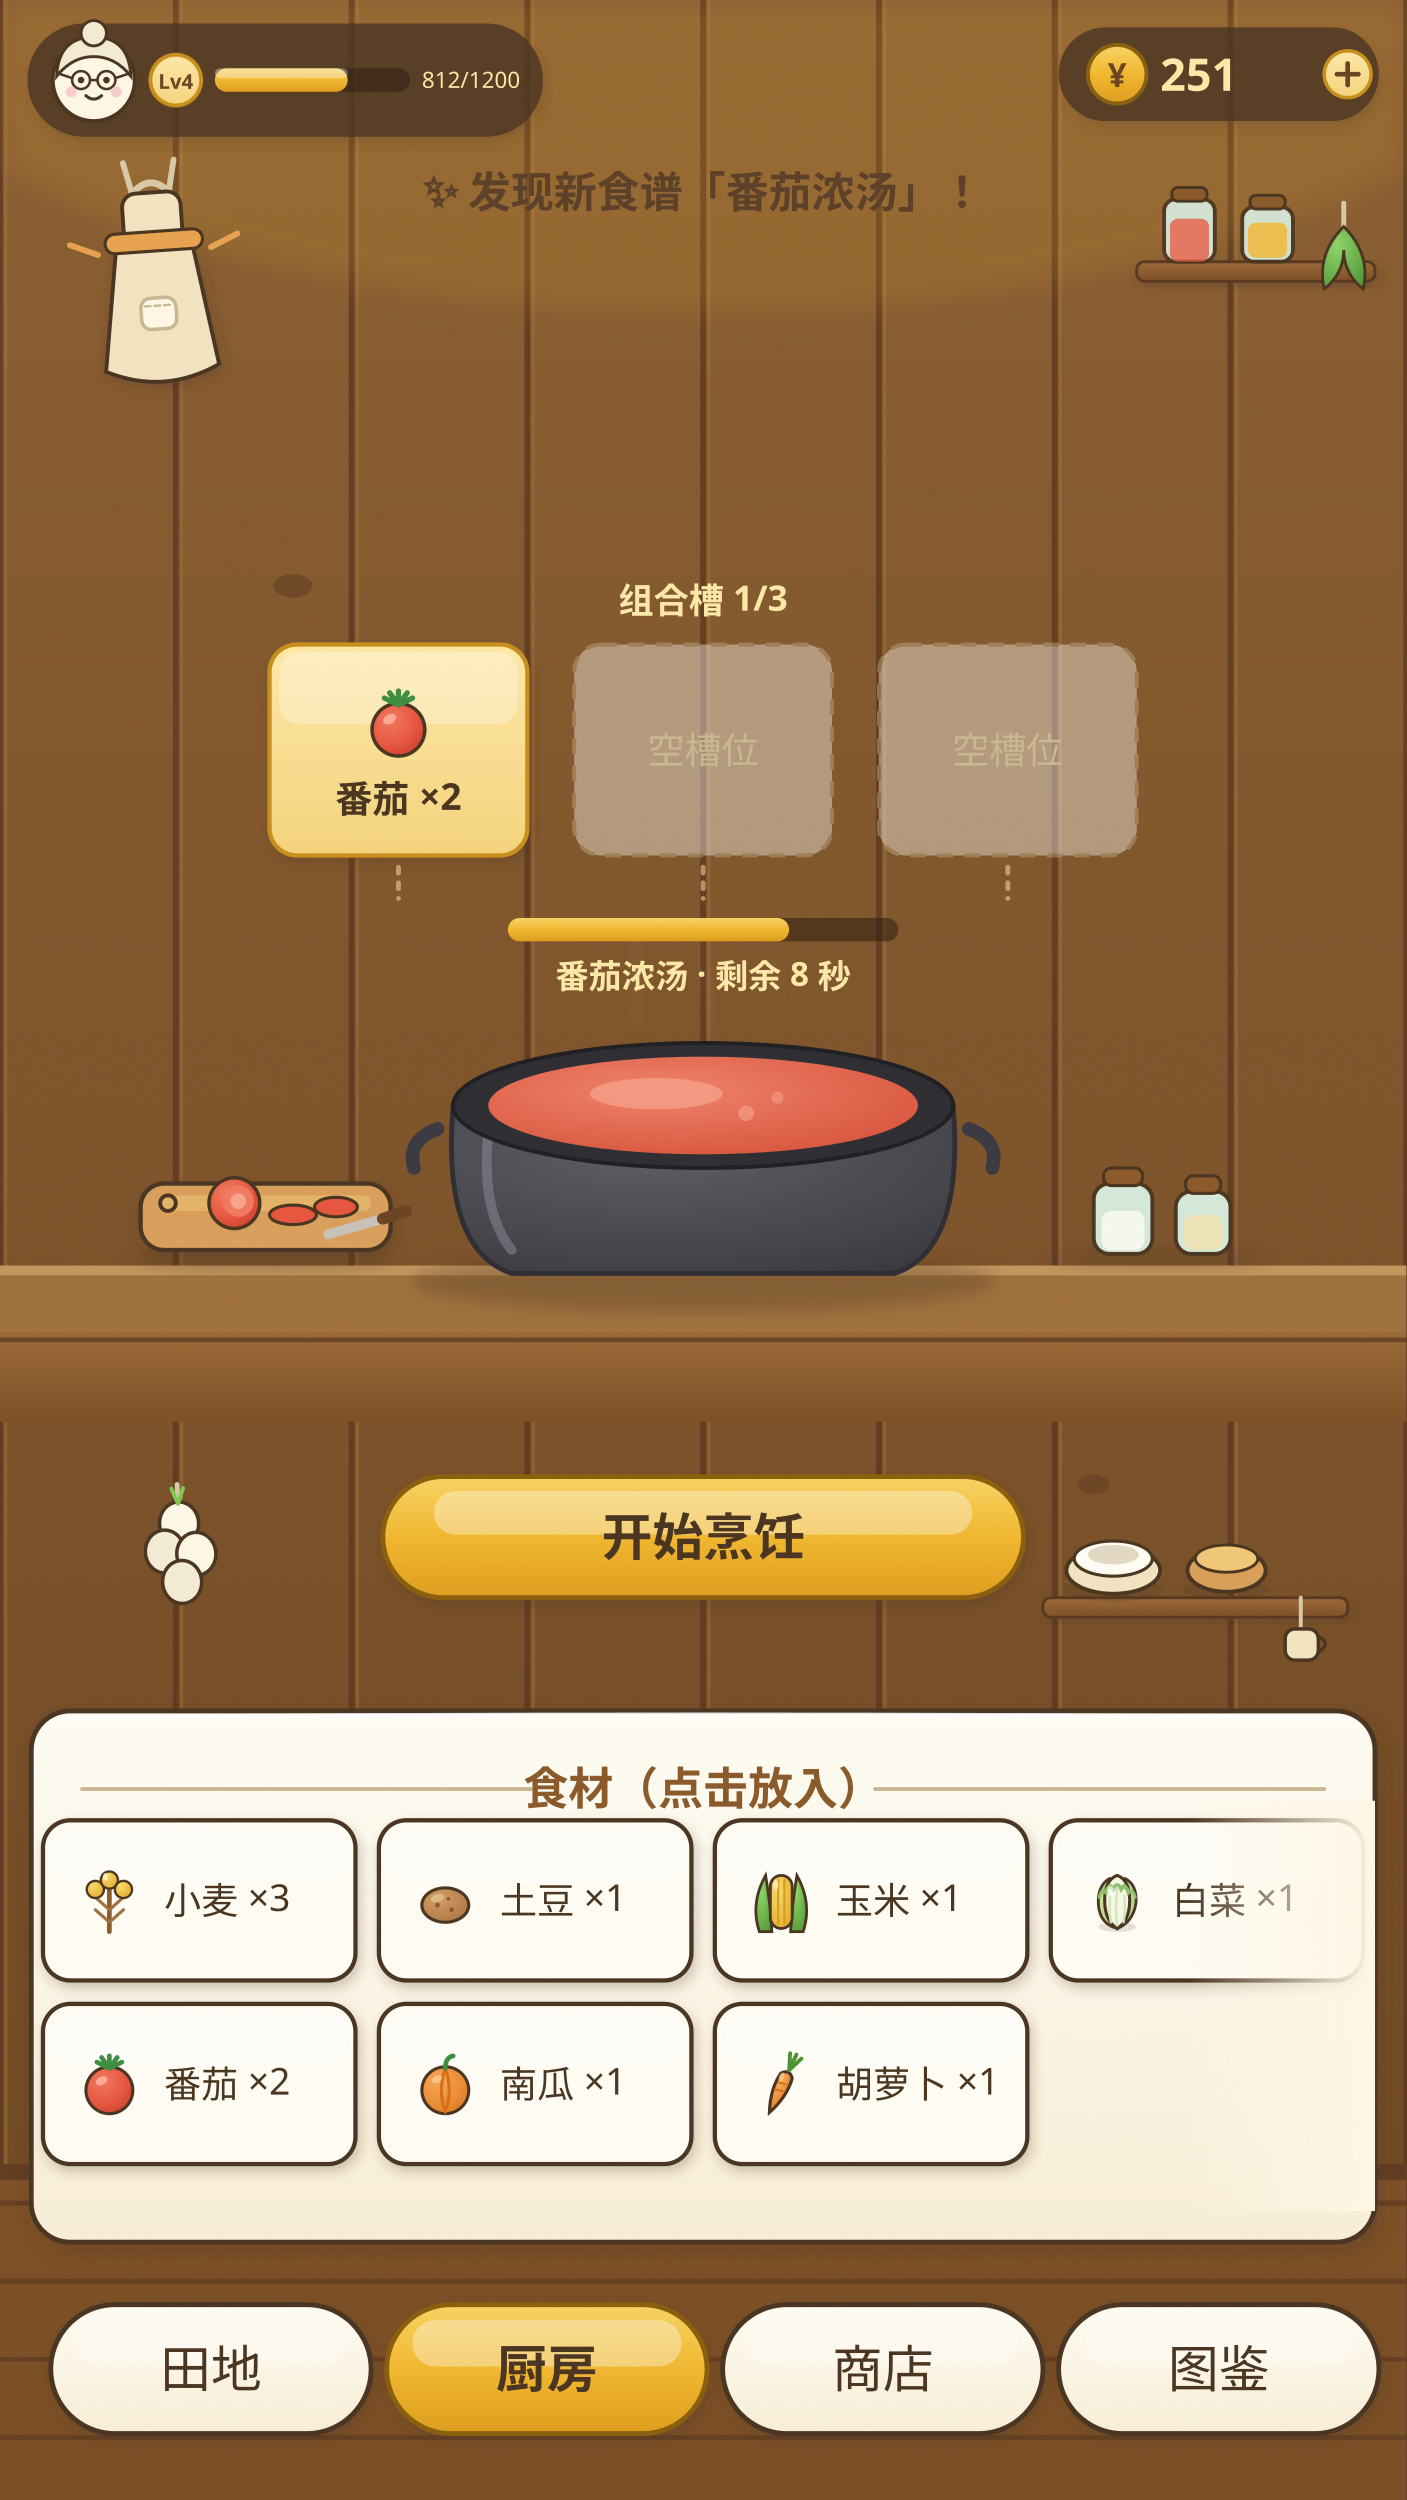
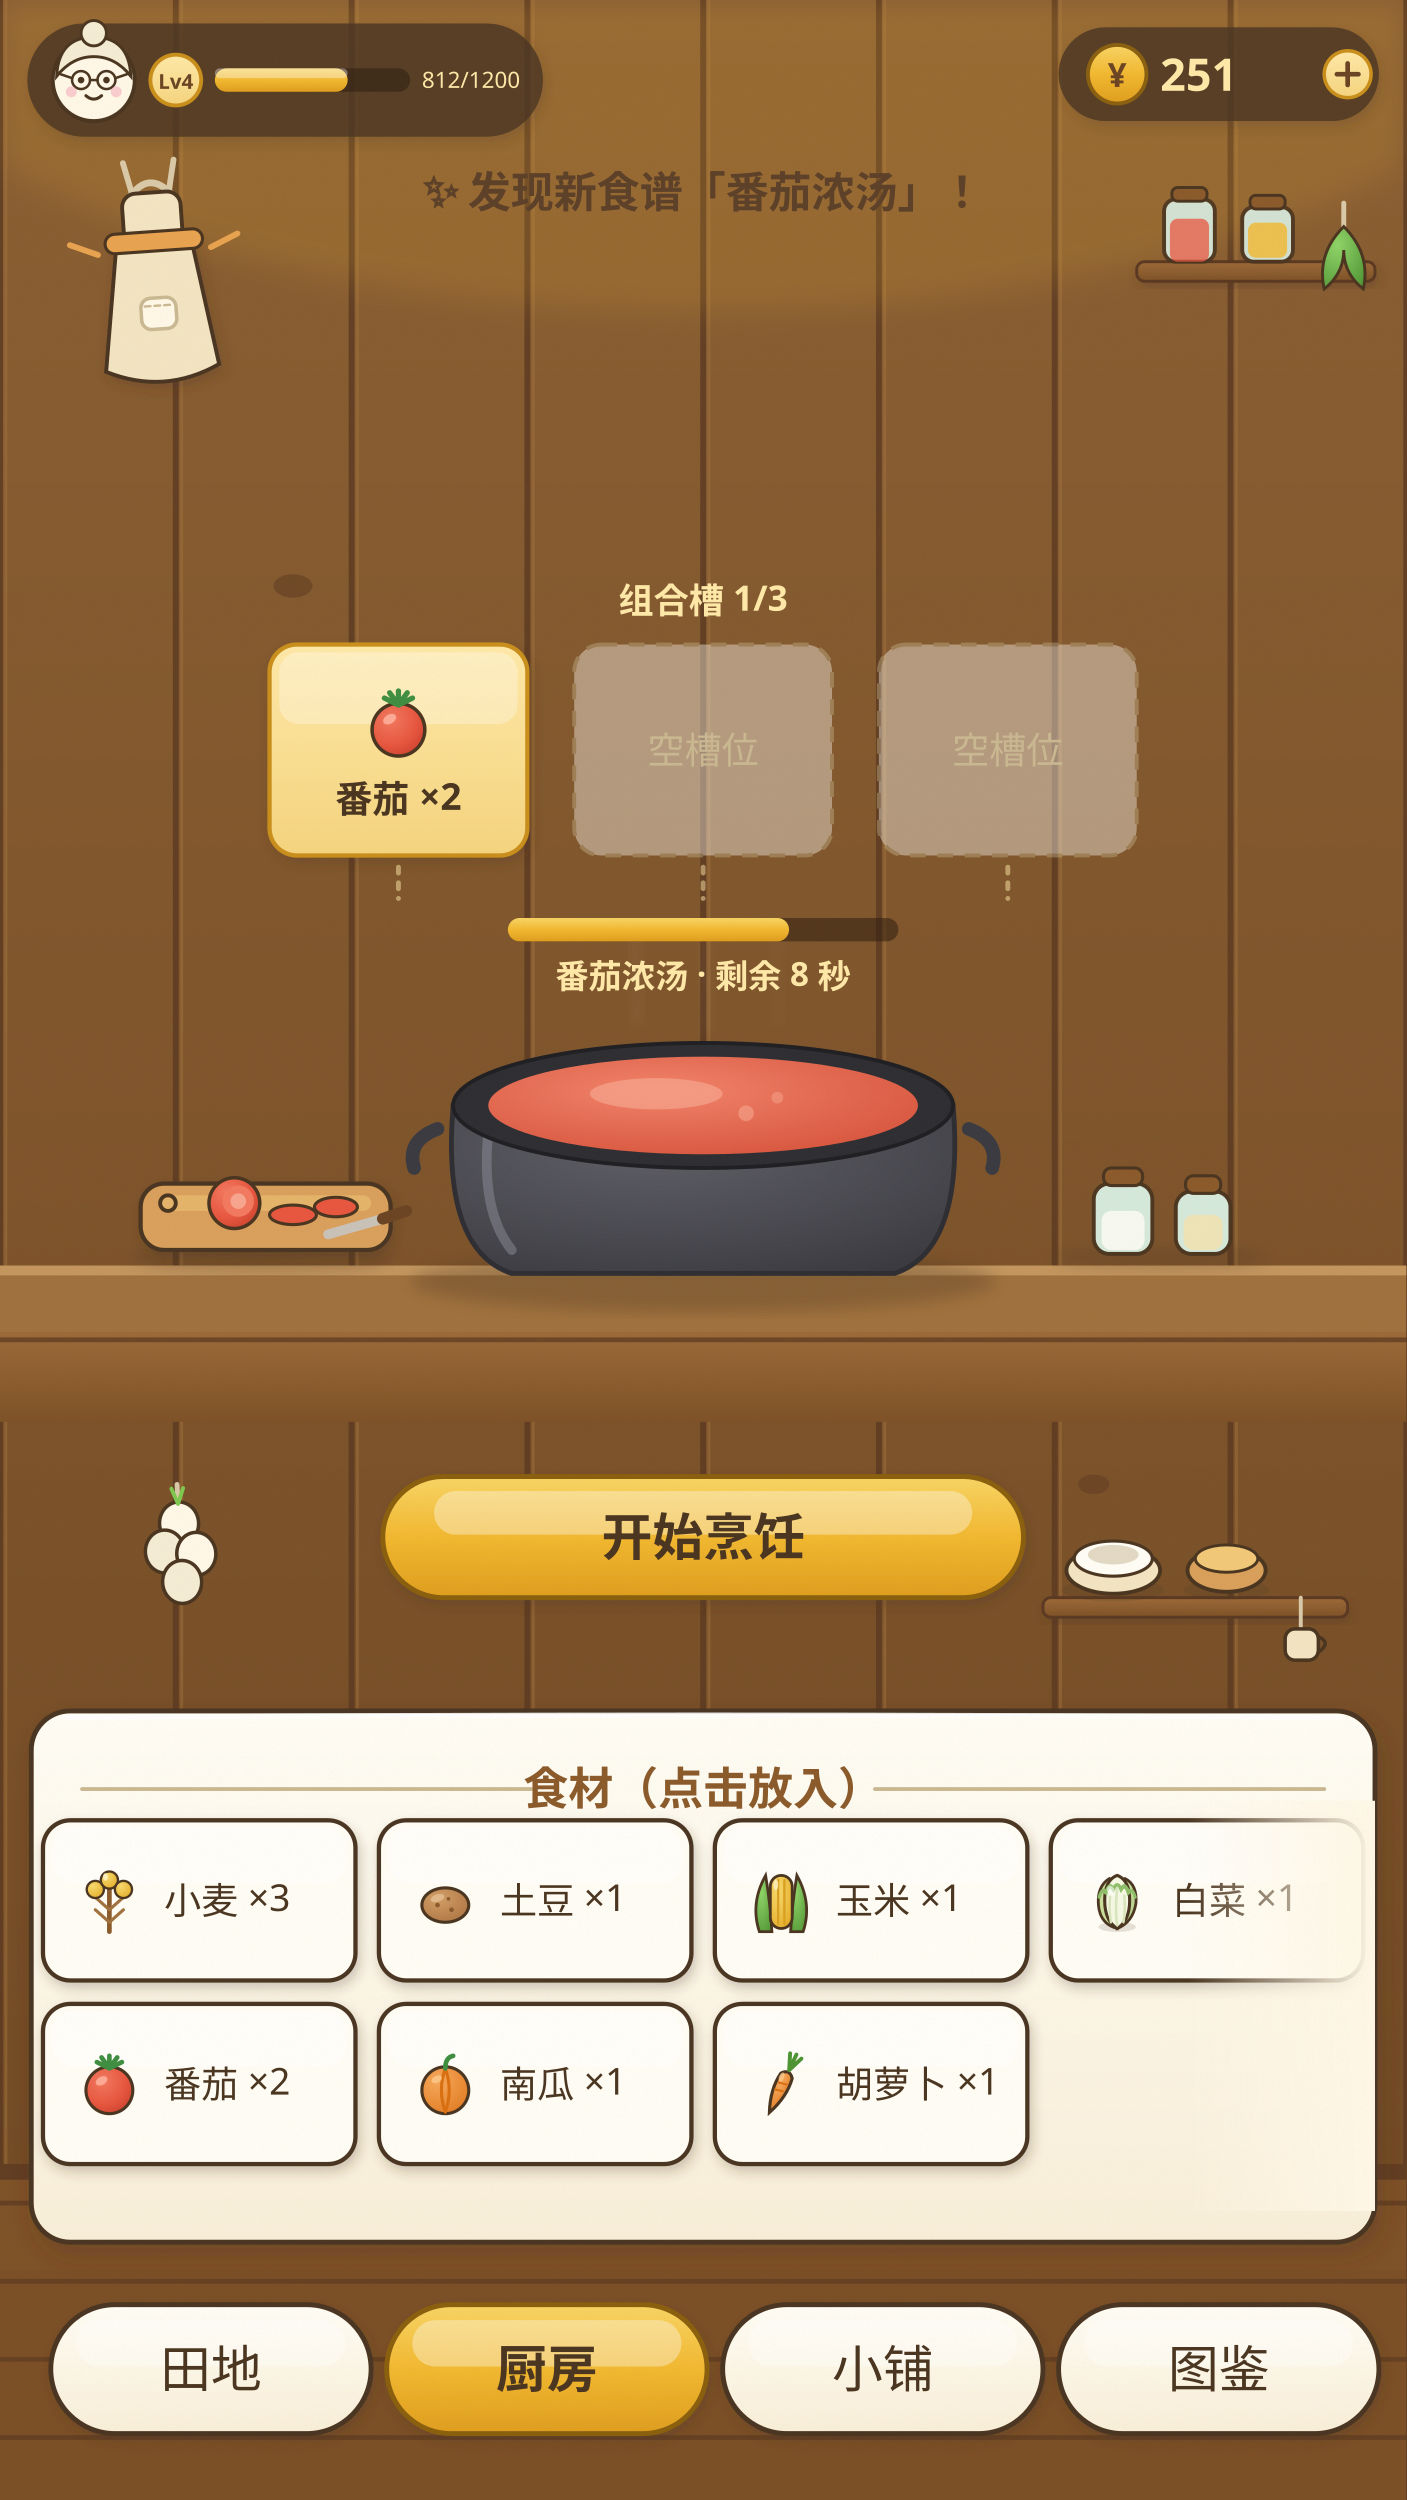
<svg xmlns="http://www.w3.org/2000/svg" width="720" height="1280" viewBox="0 0 720 1280">
  <defs>
    <linearGradient id="sky" x1="0" y1="0" x2="0" y2="1">
      <stop offset="0" stop-color="#9FD3E8" />
      <stop offset="0.55" stop-color="#BEE3D8" />
      <stop offset="1" stop-color="#D9F0E3" />
    </linearGradient>
    <radialGradient id="sun" cx="0.5" cy="0.5" r="0.5">
      <stop offset="0" stop-color="#FFE98A" />
      <stop offset="0.7" stop-color="#FFDF5C" />
      <stop offset="1" stop-color="#FFDF5C" stop-opacity="0" />
    </radialGradient>
    <linearGradient id="hillFar" x1="0" y1="0" x2="0" y2="1">
      <stop offset="0" stop-color="#B5DCA0" />
      <stop offset="1" stop-color="#A3D18B" />
    </linearGradient>
    <linearGradient id="hillNear" x1="0" y1="0" x2="0" y2="1">
      <stop offset="0" stop-color="#8FC96E" />
      <stop offset="1" stop-color="#7CB95A" />
    </linearGradient>
    <linearGradient id="grass" x1="0" y1="0" x2="0" y2="1">
      <stop offset="0" stop-color="#8AD35C" />
      <stop offset="0.4" stop-color="#7EC850" />
      <stop offset="1" stop-color="#6DB544" />
    </linearGradient>
    <linearGradient id="paper" x1="0" y1="0" x2="0" y2="1">
      <stop offset="0" stop-color="#FFFDF5" />
      <stop offset="1" stop-color="#F9EFD8" />
    </linearGradient>
    <linearGradient id="paperDeep" x1="0" y1="0" x2="0" y2="1">
      <stop offset="0" stop-color="#FFF8E7" />
      <stop offset="1" stop-color="#F3E4C2" />
    </linearGradient>
    <linearGradient id="gold" x1="0" y1="0" x2="0" y2="1">
      <stop offset="0" stop-color="#F8D464" />
      <stop offset="0.5" stop-color="#F2B830" />
      <stop offset="1" stop-color="#DF9E1E" />
    </linearGradient>
    <linearGradient id="goldSoft" x1="0" y1="0" x2="0" y2="1">
      <stop offset="0" stop-color="#FFE9A8" />
      <stop offset="1" stop-color="#F5D47E" />
    </linearGradient>
    <linearGradient id="woodV" x1="0" y1="0" x2="0" y2="1">
      <stop offset="0" stop-color="#9C6A38" />
      <stop offset="1" stop-color="#7E5127" />
    </linearGradient>
    <linearGradient id="woodWall" x1="0" y1="0" x2="0" y2="1">
      <stop offset="0" stop-color="#8B5F33" />
      <stop offset="1" stop-color="#6F4822" />
    </linearGradient>
    <linearGradient id="woodSign" x1="0" y1="0" x2="0" y2="1">
      <stop offset="0" stop-color="#A0713D" />
      <stop offset="1" stop-color="#8B5A2B" />
    </linearGradient>
    <linearGradient id="soilBed" x1="0" y1="0" x2="0" y2="1">
      <stop offset="0" stop-color="#A5764E" />
      <stop offset="0.5" stop-color="#96683F" />
      <stop offset="1" stop-color="#7E5636" />
    </linearGradient>
    <radialGradient id="tomatoG" cx="0.35" cy="0.3" r="0.9">
      <stop offset="0" stop-color="#F2795F" />
      <stop offset="0.55" stop-color="#E8563F" />
      <stop offset="1" stop-color="#C23A28" />
    </radialGradient>
    <radialGradient id="goldFruit" cx="0.35" cy="0.3" r="0.9">
      <stop offset="0" stop-color="#F8DA6E" />
      <stop offset="1" stop-color="#E3A81F" />
    </radialGradient>
    <radialGradient id="orangeG" cx="0.35" cy="0.3" r="0.9">
      <stop offset="0" stop-color="#F7A95C" />
      <stop offset="1" stop-color="#E0761A" />
    </radialGradient>
    <radialGradient id="greenG" cx="0.35" cy="0.3" r="0.9">
      <stop offset="0" stop-color="#8FD468" />
      <stop offset="1" stop-color="#4E9433" />
    </radialGradient>
    <radialGradient id="potatoG" cx="0.35" cy="0.3" r="0.9">
      <stop offset="0" stop-color="#D39E66" />
      <stop offset="1" stop-color="#A9713F" />
    </radialGradient>
    <radialGradient id="pinkG" cx="0.35" cy="0.3" r="0.9">
      <stop offset="0" stop-color="#F6BFCB" />
      <stop offset="1" stop-color="#E8557A" />
    </radialGradient>
    <radialGradient id="melonG" cx="0.35" cy="0.3" r="0.9">
      <stop offset="0" stop-color="#57A85C" />
      <stop offset="1" stop-color="#2E7D32" />
    </radialGradient>
    <radialGradient id="cabbageG" cx="0.35" cy="0.3" r="0.9">
      <stop offset="0" stop-color="#E9F2C8" />
      <stop offset="1" stop-color="#9CBF6A" />
    </radialGradient>
    <radialGradient id="mushroomCapG" cx="0.35" cy="0.3" r="0.9">
      <stop offset="0" stop-color="#C8A87E" />
      <stop offset="1" stop-color="#8A6844" />
    </radialGradient>
    <radialGradient id="chiliG" cx="0.35" cy="0.3" r="0.9">
      <stop offset="0" stop-color="#E8604C" />
      <stop offset="1" stop-color="#A03020" />
    </radialGradient>
    <radialGradient id="eggplantG" cx="0.35" cy="0.3" r="0.9">
      <stop offset="0" stop-color="#B98FD6" />
      <stop offset="1" stop-color="#5E3A8E" />
    </radialGradient>
    <radialGradient id="peanutG" cx="0.35" cy="0.3" r="0.9">
      <stop offset="0" stop-color="#F2DBB0" />
      <stop offset="1" stop-color="#B08A4E" />
    </radialGradient>
    <radialGradient id="grapeG" cx="0.35" cy="0.3" r="0.9">
      <stop offset="0" stop-color="#B39CE0" />
      <stop offset="1" stop-color="#5E35B1" />
    </radialGradient>
    <radialGradient id="peachG" cx="0.35" cy="0.3" r="0.9">
      <stop offset="0" stop-color="#FAD9C4" />
      <stop offset="1" stop-color="#F08A6B" />
    </radialGradient>
    <radialGradient id="plateG" cx="0.4" cy="0.3" r="1">
      <stop offset="0" stop-color="#FFFDF8" />
      <stop offset="1" stop-color="#E9DFC9" />
    </radialGradient>
    <radialGradient id="bunG" cx="0.4" cy="0.3" r="1">
      <stop offset="0" stop-color="#FFFDF5" />
      <stop offset="1" stop-color="#EFE0C2" />
    </radialGradient>
    <radialGradient id="breadG" cx="0.35" cy="0.3" r="1">
      <stop offset="0" stop-color="#F0CE8E" />
      <stop offset="1" stop-color="#C98F4E" />
    </radialGradient>
    <radialGradient id="jamG" cx="0.35" cy="0.3" r="1">
      <stop offset="0" stop-color="#F2637F" />
      <stop offset="1" stop-color="#C21847" />
    </radialGradient>
    <radialGradient id="potG" cx="0.4" cy="0.25" r="1.1">
      <stop offset="0" stop-color="#5E5E66" />
      <stop offset="0.6" stop-color="#43434A" />
      <stop offset="1" stop-color="#2E2E33" />
    </radialGradient>
    <radialGradient id="soupG" cx="0.4" cy="0.35" r="0.9">
      <stop offset="0" stop-color="#F2836A" />
      <stop offset="1" stop-color="#D24A33" />
    </radialGradient>
    <linearGradient id="awnRed" x1="0" y1="0" x2="0" y2="1">
      <stop offset="0" stop-color="#EE6B50" />
      <stop offset="1" stop-color="#D24A33" />
    </linearGradient>
    <linearGradient id="awnCream" x1="0" y1="0" x2="0" y2="1">
      <stop offset="0" stop-color="#FFFDF5" />
      <stop offset="1" stop-color="#F3E4C2" />
    </linearGradient>
    <filter id="soft" x="-40%" y="-40%" width="180%" height="180%">
      <feDropShadow dx="3" dy="6" stdDeviation="6" flood-color="#4A3520" flood-opacity="0.28" />
    </filter>
    <filter id="softSm" x="-40%" y="-40%" width="180%" height="180%">
      <feDropShadow dx="1.5" dy="3" stdDeviation="3" flood-color="#4A3520" flood-opacity="0.25" />
    </filter>
    <filter id="blur4">
      <feGaussianBlur stdDeviation="4" />
    </filter>
    <filter id="blur8">
      <feGaussianBlur stdDeviation="8" />
    </filter>
    <filter id="grain">
      <feTurbulence type="fractalNoise" baseFrequency="0.8" numOctaves="2" stitchTiles="stitch" />
      <feColorMatrix type="matrix" values="0 0 0 0 0.29  0 0 0 0 0.21  0 0 0 0 0.13  0 0 0 0.5 0" />
    </filter>
    <filter id="bleed" x="-15%" y="-15%" width="130%" height="130%">
      <feGaussianBlur stdDeviation="2.2" />
    </filter>
    <filter id="wcIcon" x="-12%" y="-12%" width="124%" height="124%">
      <feTurbulence type="fractalNoise" baseFrequency="0.03" numOctaves="3" seed="11" result="wob" />
      <feDisplacementMap in="SourceGraphic" in2="wob" scale="3" xChannelSelector="R" yChannelSelector="G" result="disp" />
      <feTurbulence type="fractalNoise" baseFrequency="0.02" numOctaves="3" seed="5" result="pigL" />
      <feColorMatrix in="pigL" type="matrix" values="0 0 0 0 0 0 0 0 0 0 0 0 0 0 0 1 1 1 0 -0.35" result="pigLA" />
      <feComposite in="disp" in2="pigLA" operator="in" result="blotch1" />
      <feTurbulence type="fractalNoise" baseFrequency="0.35" numOctaves="2" seed="9" result="pigF" />
      <feColorMatrix in="pigF" type="matrix" values="0 0 0 0 0 0 0 0 0 0 0 0 0 0 0 0.12 0.12 0.12 0 0.86" result="pigFA" />
      <feComposite in="blotch1" in2="pigFA" operator="in" result="blotch2" />
      <feMorphology in="blotch2" operator="erode" radius="1.5" result="er" />
      <feComposite in="blotch2" in2="er" operator="out" result="ring" />
      <feFlood flood-color="#3A2415" flood-opacity="0.3" result="poolC" />
      <feComposite in="poolC" in2="ring" operator="in" result="pool" />
      <feMerge>
        <feMergeNode in="blotch2" />
        <feMergeNode in="pool" />
      </feMerge>
    </filter>
    <filter id="wcBg" x="-4%" y="-4%" width="108%" height="108%">
      <feTurbulence type="fractalNoise" baseFrequency="0.007" numOctaves="3" seed="23" result="wob" />
      <feDisplacementMap in="SourceGraphic" in2="wob" scale="4" xChannelSelector="R" yChannelSelector="G" result="disp" />
      <feFlood flood-color="#FFF3D9" result="creamC" />
      <feTurbulence type="fractalNoise" baseFrequency="0.006" numOctaves="3" seed="17" result="washL" />
      <feColorMatrix in="washL" type="matrix" values="0 0 0 0 0 0 0 0 0 0 0 0 0 0 0 0.18 0.18 0.18 0 -0.22" result="washLA" />
      <feComposite in="creamC" in2="washLA" operator="in" result="washL2" />
      <feComposite in="washL2" in2="disp" operator="atop" result="w1" />
      <feFlood flood-color="#6B4423" result="brownC" />
      <feTurbulence type="fractalNoise" baseFrequency="0.01" numOctaves="3" seed="31" result="washD" />
      <feColorMatrix in="washD" type="matrix" values="0 0 0 0 0 0 0 0 0 0 0 0 0 0 0 0.1 0.1 0.1 0 -0.12" result="washDA" />
      <feComposite in="brownC" in2="washDA" operator="in" result="washD2" />
      <feComposite in="washD2" in2="w1" operator="atop" />
    </filter>
    <filter id="wcBgSoft" x="-4%" y="-4%" width="108%" height="108%">
      <feTurbulence type="fractalNoise" baseFrequency="0.007" numOctaves="3" seed="23" result="wob" />
      <feDisplacementMap in="SourceGraphic" in2="wob" scale="4" xChannelSelector="R" yChannelSelector="G" result="disp" />
      <feFlood flood-color="#FFF3D9" result="creamC" />
      <feTurbulence type="fractalNoise" baseFrequency="0.006" numOctaves="3" seed="17" result="washL" />
      <feColorMatrix in="washL" type="matrix" values="0 0 0 0 0 0 0 0 0 0 0 0 0 0 0 0.035 0.035 0.035 0 -0.045" result="washLA" />
      <feComposite in="creamC" in2="washLA" operator="in" result="washL2" />
      <feComposite in="washL2" in2="disp" operator="atop" result="w1" />
      <feFlood flood-color="#6B4423" result="brownC" />
      <feTurbulence type="fractalNoise" baseFrequency="0.01" numOctaves="3" seed="31" result="washD" />
      <feColorMatrix in="washD" type="matrix" values="0 0 0 0 0 0 0 0 0 0 0 0 0 0 0 0.05 0.05 0.05 0 -0.06" result="washDA" />
      <feComposite in="brownC" in2="washDA" operator="in" result="washD2" />
      <feComposite in="washD2" in2="w1" operator="atop" />
    </filter>
    <linearGradient id="soilDry" x1="0" y1="0" x2="0.6" y2="1">
      <stop offset="0" stop-color="#CE9C64" />
      <stop offset="0.55" stop-color="#B0824F" />
      <stop offset="1" stop-color="#96683F" />
    </linearGradient>
    <linearGradient id="soilWet" x1="0" y1="0" x2="0.6" y2="1">
      <stop offset="0" stop-color="#8A5F3C" />
      <stop offset="0.55" stop-color="#744C2E" />
      <stop offset="1" stop-color="#5F3D22" />
    </linearGradient>
    <linearGradient id="fadeDown" x1="0" y1="0" x2="0" y2="1">
      <stop offset="0" stop-color="#F3E4C2" stop-opacity="0" />
      <stop offset="1" stop-color="#F3E4C2" />
    </linearGradient>
    <linearGradient id="fadeR" x1="0" y1="0" x2="1" y2="0">
      <stop offset="0" stop-color="#FFF8E7" stop-opacity="0" />
      <stop offset="1" stop-color="#FFF8E7" />
    </linearGradient>
  </defs>
  <rect x="0" y="0" width="720" height="1280" rx="0" fill="#6F4822" stroke="none" stroke-width="0" />
  <rect x="-8" y="-8" width="736" height="1296" rx="0" fill="url(#woodWall)" stroke="none" stroke-width="0" />
  <path d="M0 0 L0 1280" fill="none" stroke="#5A3820" stroke-width="3" stroke-linecap="round" opacity="0.8" />
  <path d="M3 0 L3 1280" fill="none" stroke="#A0713D" stroke-width="1.5" stroke-linecap="round" opacity="0.5" />
  <path d="M90 0 L90 1280" fill="none" stroke="#5A3820" stroke-width="3" stroke-linecap="round" opacity="0.8" />
  <path d="M93 0 L93 1280" fill="none" stroke="#A0713D" stroke-width="1.5" stroke-linecap="round" opacity="0.5" />
  <path d="M180 0 L180 1280" fill="none" stroke="#5A3820" stroke-width="3" stroke-linecap="round" opacity="0.8" />
  <path d="M183 0 L183 1280" fill="none" stroke="#A0713D" stroke-width="1.5" stroke-linecap="round" opacity="0.5" />
  <path d="M270 0 L270 1280" fill="none" stroke="#5A3820" stroke-width="3" stroke-linecap="round" opacity="0.8" />
  <path d="M273 0 L273 1280" fill="none" stroke="#A0713D" stroke-width="1.5" stroke-linecap="round" opacity="0.5" />
  <path d="M360 0 L360 1280" fill="none" stroke="#5A3820" stroke-width="3" stroke-linecap="round" opacity="0.8" />
  <path d="M363 0 L363 1280" fill="none" stroke="#A0713D" stroke-width="1.5" stroke-linecap="round" opacity="0.5" />
  <path d="M450 0 L450 1280" fill="none" stroke="#5A3820" stroke-width="3" stroke-linecap="round" opacity="0.8" />
  <path d="M453 0 L453 1280" fill="none" stroke="#A0713D" stroke-width="1.5" stroke-linecap="round" opacity="0.5" />
  <path d="M540 0 L540 1280" fill="none" stroke="#5A3820" stroke-width="3" stroke-linecap="round" opacity="0.8" />
  <path d="M543 0 L543 1280" fill="none" stroke="#A0713D" stroke-width="1.5" stroke-linecap="round" opacity="0.5" />
  <path d="M630 0 L630 1280" fill="none" stroke="#5A3820" stroke-width="3" stroke-linecap="round" opacity="0.8" />
  <path d="M633 0 L633 1280" fill="none" stroke="#A0713D" stroke-width="1.5" stroke-linecap="round" opacity="0.5" />
  <path d="M720 0 L720 1280" fill="none" stroke="#5A3820" stroke-width="3" stroke-linecap="round" opacity="0.8" />
  <path d="M723 0 L723 1280" fill="none" stroke="#A0713D" stroke-width="1.5" stroke-linecap="round" opacity="0.5" />
  <ellipse cx="150" cy="300" rx="10" ry="6" fill="#5A3820" opacity="0.5" />
  <ellipse cx="560" cy="760" rx="8" ry="5" fill="#5A3820" opacity="0.45" />
  <ellipse cx="360" cy="-60" rx="480" ry="220" fill="#F2B830" opacity="0.14" filter="url(#blur8)" />
  <g transform="translate(58 128) rotate(-4)">
    <path d="M10 -26 Q21 -40 32 -26" fill="none" stroke="#D9C9A8" stroke-width="3.5" stroke-linecap="round" />
    <path d="M12 -26 L8 -44 M30 -26 L34 -44" fill="none" stroke="#D9C9A8" stroke-width="3" stroke-linecap="round" />
    <rect x="6" y="-28" width="30" height="26" rx="7" fill="#F3E4C2" stroke="#4A3520" stroke-width="2" />
    <path d="M2 -4 L40 -4 L50 62 Q21 76 -8 62 Z" fill="#F3E4C2" stroke="#4A3520" stroke-width="2" filter="url(#softSm)" />
    <rect x="-4" y="-8" width="50" height="10" rx="5" fill="#E8A34F" stroke="#4A3520" stroke-width="1.6" />
    <path d="M-8 2 L-22 -4 M50 2 L64 -4" fill="none" stroke="#E8A34F" stroke-width="3" stroke-linecap="round" />
    <rect x="12" y="26" width="18" height="16" rx="5" fill="#FFF8E7" stroke="#C9B891" stroke-width="1.8" />
    <path d="M14 30 L28 30" fill="none" stroke="#C9B891" stroke-width="1.2" stroke-linecap="round" stroke-dasharray="3 2" />
  </g>
  <g transform="translate(596 104)">
    <rect x="-14" y="30" width="122" height="10" rx="4" fill="url(#woodV)" stroke="#5A3820" stroke-width="1.5" filter="url(#softSm)" />
    <rect x="0" y="-2" width="26" height="32" rx="6" fill="#D9F0E3" stroke="#4A3520" stroke-width="2" opacity="0.9" />
    <rect x="3" y="8" width="20" height="22" rx="4" fill="#E8563F" stroke="none" stroke-width="0" opacity="0.75" />
    <rect x="4" y="-8" width="18" height="7" rx="3" fill="#8B5A2B" stroke="#4A3520" stroke-width="1.5" />
    <rect x="40" y="2" width="26" height="28" rx="6" fill="#D9F0E3" stroke="#4A3520" stroke-width="2" opacity="0.9" />
    <rect x="43" y="10" width="20" height="18" rx="4" fill="#F2B830" stroke="none" stroke-width="0" opacity="0.8" />
    <rect x="44" y="-4" width="18" height="7" rx="3" fill="#8B5A2B" stroke="#4A3520" stroke-width="1.5" />
    <path d="M92 0 L92 12" fill="none" stroke="#D9C9A8" stroke-width="2.5" stroke-linecap="round" />
    <path d="M92 12 Q78 26 82 44 Q92 36 92 24 Q92 36 102 44 Q106 26 92 12 Z" fill="url(#greenG)" stroke="#4A3520" stroke-width="1.5" />
  </g>
  <rect x="0" y="648" width="720" height="34" rx="0" fill="#A0713D" stroke="none" stroke-width="0" />
  <rect x="0" y="648" width="720" height="5" rx="0" fill="#C89A62" stroke="none" stroke-width="0" opacity="0.9" />
  <rect x="0" y="682" width="720" height="46" rx="0" fill="url(#woodV)" stroke="none" stroke-width="0" />
  <path d="M0 686 L720 686" fill="none" stroke="#5A3820" stroke-width="2.5" stroke-linecap="round" opacity="0.7" />
  <rect x="0" y="1108" width="720" height="172" rx="0" fill="#7E5127" stroke="none" stroke-width="0" />
  <path d="M0 1128 L720 1128" fill="none" stroke="#5A3820" stroke-width="2.5" stroke-linecap="round" opacity="0.7" />
  <path d="M0 1168 L720 1168" fill="none" stroke="#5A3820" stroke-width="2.5" stroke-linecap="round" opacity="0.7" />
  <path d="M0 1208 L720 1208" fill="none" stroke="#5A3820" stroke-width="2.5" stroke-linecap="round" opacity="0.7" />
  <path d="M0 1248 L720 1248" fill="none" stroke="#5A3820" stroke-width="2.5" stroke-linecap="round" opacity="0.7" />
  <rect x="0" y="1108" width="720" height="8" rx="0" fill="#5A3820" stroke="none" stroke-width="0" opacity="0.8" />
  <g transform="translate(540 792)">
    <rect x="-6" y="26" width="156" height="10" rx="4" fill="url(#woodV)" stroke="#5A3820" stroke-width="1.5" filter="url(#softSm)" />
    <ellipse cx="30" cy="22" rx="26" ry="6" fill="#4A3520" opacity="0.18" />
    <ellipse cx="30" cy="12" rx="24" ry="12" fill="#F3E4C2" stroke="#4A3520" stroke-width="2" />
    <ellipse cx="30" cy="6" rx="20" ry="9" fill="#FFFDF5" stroke="#4A3520" stroke-width="1.6" />
    <ellipse cx="30" cy="4" rx="13" ry="5" fill="#E3D9C4" />
    <ellipse cx="88" cy="22" rx="22" ry="5" fill="#4A3520" opacity="0.18" />
    <ellipse cx="88" cy="12" rx="20" ry="11" fill="#D9A05B" stroke="#4A3520" stroke-width="2" />
    <ellipse cx="88" cy="6" rx="16" ry="7" fill="#F2C878" stroke="#4A3520" stroke-width="1.5" />
    <path d="M126 26 L126 44" fill="none" stroke="#D9C9A8" stroke-width="2" stroke-linecap="round" />
    <rect x="118" y="42" width="17" height="16" rx="5" fill="#F3E4C2" stroke="#4A3520" stroke-width="1.8" />
    <path d="M135 46 q7 3 0 8" fill="none" stroke="#4A3520" stroke-width="1.8" stroke-linecap="round" />
  </g>
  <g transform="translate(92 786) rotate(-3)">
    <path d="M0 -26 L0 -14" fill="none" stroke="#D9C9A8" stroke-width="2.5" stroke-linecap="round" />
    <ellipse cx="0" cy="-6" rx="10" ry="11" fill="#FFF8E7" stroke="#4A3520" stroke-width="1.8" />
    <ellipse cx="-8" cy="8" rx="10" ry="11" fill="#F5ECD4" stroke="#4A3520" stroke-width="1.8" />
    <ellipse cx="8" cy="10" rx="10" ry="11" fill="#FFF8E7" stroke="#4A3520" stroke-width="1.8" />
    <ellipse cx="0" cy="24" rx="10" ry="11" fill="#F5ECD4" stroke="#4A3520" stroke-width="1.8" />
    <path d="M0 -16 L-3 -24 M0 -16 L3 -24" fill="none" stroke="#7EC850" stroke-width="2" stroke-linecap="round" />
  </g>
  <ellipse cx="360" cy="656" rx="150" ry="16" fill="#4A3520" opacity="0.3" filter="url(#blur4)" />
  <path d="M232 566 Q226 640 262 652 L458 652 Q494 640 488 566 Z" fill="url(#potG)" stroke="#2E2E33" stroke-width="2.5" />
  <path d="M250 580 Q246 620 262 640" fill="none" stroke="#8E8E99" stroke-width="5" stroke-linecap="round" opacity="0.5" />
  <path d="M224 578 q-16 6 -12 20 M496 578 q16 6 12 20" fill="none" stroke="#3A3A41" stroke-width="7" stroke-linecap="round" />
  <ellipse cx="360" cy="566" rx="128" ry="32" fill="#2E2E33" stroke="#1F1F23" stroke-width="2" />
  <ellipse cx="360" cy="566" rx="110" ry="25" fill="url(#soupG)" />
  <ellipse cx="336" cy="560" rx="34" ry="8" fill="#F8A58E" opacity="0.7" />
  <circle cx="382" cy="570" r="4" fill="#F8A58E" opacity="0.6" />
  <circle cx="398" cy="562" r="3" fill="#F8A58E" opacity="0.5" />
  <path d="M326 522 q7 -12 0 -24 q-7 -10 0 -20" fill="none" stroke="#FFFFFF" stroke-width="3" stroke-linecap="round" opacity="0.12" filter="url(#blur4)" />
  <path d="M362 526 q7 -12 0 -24 q-7 -10 0 -20" fill="none" stroke="#FFFFFF" stroke-width="3" stroke-linecap="round" opacity="0.09" filter="url(#blur4)" />
  <path d="M398 522 q7 -12 0 -24 q-7 -10 0 -20" fill="none" stroke="#FFFFFF" stroke-width="3" stroke-linecap="round" opacity="0.06" filter="url(#blur4)" />
  <g transform="translate(72 598)">
    <ellipse cx="62" cy="46" rx="68" ry="8" fill="#4A3520" opacity="0.22" filter="url(#blur4)" />
    <rect x="0" y="8" width="128" height="34" rx="12" fill="#D9A05B" stroke="#4A3520" stroke-width="2.2" filter="url(#softSm)" />
    <rect x="10" y="14" width="108" height="8" rx="4" fill="#F2C878" stroke="none" stroke-width="0" opacity="0.5" />
    <circle cx="14" cy="18" r="4" fill="none" stroke="#4A3520" stroke-width="2" />
    <circle cx="48" cy="18" r="13" fill="url(#tomatoG)" stroke="#4A3520" stroke-width="1.8" />
    <circle cx="50" cy="17" r="8" fill="#F2795F" />
    <circle cx="50" cy="17" r="4" fill="#F8A58E" />
    <ellipse cx="78" cy="24" rx="12" ry="5" fill="#E8563F" stroke="#4A3520" stroke-width="1.6" />
    <ellipse cx="100" cy="20" rx="11" ry="5" fill="#E8563F" stroke="#4A3520" stroke-width="1.6" />
    <path d="M96 34 L124 26" fill="none" stroke="#C9C2B8" stroke-width="5" stroke-linecap="round" />
    <path d="M124 26 L136 22" fill="none" stroke="#6B4423" stroke-width="6" stroke-linecap="round" />
  </g>
  <g transform="translate(560 596)">
    <ellipse cx="34" cy="48" rx="56" ry="7" fill="#4A3520" opacity="0.2" filter="url(#blur4)" />
    <rect x="0" y="10" width="30" height="36" rx="8" fill="#D9F0E3" stroke="#4A3520" stroke-width="2" opacity="0.95" />
    <rect x="4" y="24" width="22" height="20" rx="5" fill="#FFFDF5" stroke="none" stroke-width="0" opacity="0.8" />
    <rect x="5" y="2" width="20" height="9" rx="4" fill="#8B5A2B" stroke="#4A3520" stroke-width="1.6" />
    <rect x="42" y="14" width="28" height="32" rx="8" fill="#D9F0E3" stroke="#4A3520" stroke-width="2" opacity="0.95" />
    <rect x="46" y="26" width="20" height="18" rx="5" fill="#F2E3B3" stroke="none" stroke-width="0" opacity="0.85" />
    <rect x="47" y="6" width="18" height="9" rx="4" fill="#8B5A2B" stroke="#4A3520" stroke-width="1.6" />
  </g>
  <rect x="14" y="12" width="264" height="58" rx="29" fill="#4A3520" stroke="none" stroke-width="0" opacity="0.82" filter="url(#softSm)" />
  <g>
    <circle cx="48" cy="41" r="21" fill="#FFF8E7" stroke="#4A3520" stroke-width="2" />
    <path d="M29 39 Q30 19 48 19 Q66 19 67 39 Q59 29 48 29 Q37 29 29 39 Z" fill="#F5ECD4" stroke="#4A3520" stroke-width="1.5" />
    <circle cx="48" cy="17" r="6.5" fill="#F5ECD4" stroke="#4A3520" stroke-width="1.5" />
    <circle cx="41.5" cy="41" r="4.6" fill="none" stroke="#4A3520" stroke-width="1.3" />
    <circle cx="54.5" cy="41" r="4.6" fill="none" stroke="#4A3520" stroke-width="1.3" />
    <path d="M46.1 41 L49.9 41 M36.9 40 L31 38 M59.1 40 L65 38" fill="none" stroke="#4A3520" stroke-width="1.3" stroke-linecap="round" />
    <circle cx="41.5" cy="41" r="1.7" fill="#4A3520" />
    <circle cx="54.5" cy="41" r="1.7" fill="#4A3520" />
    <path d="M44 49 Q48 52.5 52 49" fill="none" stroke="#4A3520" stroke-width="1.6" stroke-linecap="round" />
    <circle cx="36.5" cy="47" r="2.8" fill="#F4A7B9" opacity="0.55" />
    <circle cx="59.5" cy="47" r="2.8" fill="#F4A7B9" opacity="0.55" />
  </g>
  <circle cx="90" cy="41" r="13" fill="url(#goldSoft)" stroke="#C98F1B" stroke-width="2" />
  <text x="90" y="45.5" font-family="'PingFang SC','Microsoft YaHei',sans-serif" font-size="10.5" fill="#6B4423" font-weight="bold" text-anchor="middle" opacity="1">Lv4</text>
  <rect x="110" y="35" width="100" height="12" rx="6" fill="#2E1D0E" stroke="none" stroke-width="0" opacity="0.55" />
  <rect x="110" y="35" width="68" height="12" rx="6" fill="url(#gold)" stroke="none" stroke-width="0" />
  <rect x="110" y="35" width="68" height="5" rx="2.5" fill="#FFFFFF" stroke="none" stroke-width="0" opacity="0.35" />
  <text x="216" y="45" font-family="'PingFang SC','Microsoft YaHei',sans-serif" font-size="11.5" fill="#FFE9A8" font-weight="normal" text-anchor="start" opacity="1">812/1200</text>
  <rect x="542" y="14" width="164" height="48" rx="24" fill="#4A3520" stroke="none" stroke-width="0" opacity="0.82" filter="url(#softSm)" />
  <circle cx="572" cy="38" r="15" fill="url(#gold)" stroke="#8A5F10" stroke-width="2" />
  <text x="572" y="44.5" font-family="'PingFang SC','Microsoft YaHei',sans-serif" font-size="17" fill="#6B4423" font-weight="bold" text-anchor="middle" opacity="1">¥</text>
  <text x="594" y="46.5" font-family="'PingFang SC','Microsoft YaHei',sans-serif" font-size="23" fill="#FFE9A8" font-weight="bold" text-anchor="start" opacity="1">251</text>
  <circle cx="690" cy="38" r="12" fill="url(#goldSoft)" stroke="#C98F1B" stroke-width="1.8" />
  <path d="M690 32.5 L690 43.5 M684.5 38 L695.5 38" fill="none" stroke="#6B4423" stroke-width="2.4" stroke-linecap="round" />
  <text x="360" y="106" font-family="'PingFang SC','Microsoft YaHei',sans-serif" font-size="22" fill="#5C4028" font-weight="bold" text-anchor="middle" opacity="1">✨ 发现新食谱「番茄浓汤」！</text>
  <text x="360" y="314" font-family="'PingFang SC','Microsoft YaHei',sans-serif" font-size="18" fill="#FFE9A8" font-weight="bold" text-anchor="middle" opacity="1">组合槽 1/3</text>
  <rect x="138" y="330" width="132" height="108" rx="14" fill="url(#goldSoft)" stroke="#C98F1B" stroke-width="2.2" filter="url(#softSm)" />
  <rect x="143" y="334" width="122" height="36.72" rx="10" fill="#FFFFFF" stroke="none" stroke-width="0" opacity="0.3" />
  <g transform="translate(182.4,348.4) scale(0.9)">
    <circle cx="24" cy="28" r="15" fill="url(#tomatoG)" stroke="#4A3520" stroke-width="2" />
    <ellipse cx="19" cy="22" rx="4" ry="2.6" fill="#FFB3A0" opacity="0.85" transform="rotate(-30 19 22)" />
    <path d="M24 14 L19 7 M24 14 L29 7 M24 14 L24 6 M24 14 L16 10 M24 14 L32 10" fill="none" stroke="#3E8E41" stroke-width="3" stroke-linecap="round" />
  </g>
  <text x="204" y="416" font-family="'PingFang SC','Microsoft YaHei',sans-serif" font-size="19" fill="#4A3520" font-weight="bold" text-anchor="middle" opacity="1">番茄 ×2</text>
  <path d="M204 444 L204 460" fill="none" stroke="#FFE9A8" stroke-width="2.5" stroke-linecap="round" opacity="0.5" stroke-dasharray="3 5" />
  <rect x="294" y="330" width="132" height="108" rx="14" fill="#FFFDF5" stroke="#C9B891" stroke-width="2" opacity="0.4" stroke-dasharray="8 6" />
  <text x="360" y="391" font-family="'PingFang SC','Microsoft YaHei',sans-serif" font-size="19" fill="#C9B891" font-weight="normal" text-anchor="middle" opacity="1">空槽位</text>
  <path d="M360 444 L360 460" fill="none" stroke="#FFE9A8" stroke-width="2.5" stroke-linecap="round" opacity="0.5" stroke-dasharray="3 5" />
  <rect x="450" y="330" width="132" height="108" rx="14" fill="#FFFDF5" stroke="#C9B891" stroke-width="2" opacity="0.4" stroke-dasharray="8 6" />
  <text x="516" y="391" font-family="'PingFang SC','Microsoft YaHei',sans-serif" font-size="19" fill="#C9B891" font-weight="normal" text-anchor="middle" opacity="1">空槽位</text>
  <path d="M516 444 L516 460" fill="none" stroke="#FFE9A8" stroke-width="2.5" stroke-linecap="round" opacity="0.5" stroke-dasharray="3 5" />
  <rect x="260" y="470" width="200" height="12" rx="6" fill="#2E1D0E" stroke="none" stroke-width="0" opacity="0.55" />
  <rect x="260" y="470" width="144" height="12" rx="6" fill="url(#gold)" stroke="none" stroke-width="0" />
  <text x="360" y="506" font-family="'PingFang SC','Microsoft YaHei',sans-serif" font-size="17" fill="#FFE9A8" font-weight="bold" text-anchor="middle" opacity="1">番茄浓汤 · 剩余 8 秒</text>
  <rect x="196" y="756" width="328" height="62" rx="31" fill="url(#gold)" stroke="#8A5F10" stroke-width="2.5" filter="url(#softSm)" />
  <rect x="222.24" y="763.44" width="275.52" height="22.32" rx="11.16" fill="#FFFFFF" stroke="none" stroke-width="0" opacity="0.35" />
  <text x="360" y="796.36" font-family="'PingFang SC','Microsoft YaHei',sans-serif" font-size="26" fill="#4A3520" font-weight="bold" text-anchor="middle" opacity="1">开始烹饪</text>
  <rect x="16" y="876" width="688" height="272" rx="20" fill="url(#paper)" stroke="#4A3520" stroke-width="2.5" filter="url(#soft)" />
  <path d="M34 879.5 Q360 876.5 686 879.5" fill="none" stroke="#FFFFFF" stroke-width="2.5" stroke-linecap="round" opacity="0.7" />
  <path d="M42 916 L272 916 M448 916 L678 916" fill="none" stroke="#C9B891" stroke-width="2" stroke-linecap="round" />
  <text x="360" y="924" font-family="'PingFang SC','Microsoft YaHei',sans-serif" font-size="23" fill="#8B5A2B" font-weight="bold" text-anchor="middle" opacity="1">食材（点击放入）</text>
  <rect x="22" y="932" width="160" height="82" rx="14" fill="#FFFDF5" stroke="#4A3520" stroke-width="2.2" filter="url(#softSm)" />
  <rect x="27" y="936" width="150" height="27.88" rx="10" fill="#FFFFFF" stroke="none" stroke-width="0" opacity="0.55" />
  <g transform="translate(36.8,953.8) scale(0.8)">
    <path d="M24 44 L24 14" fill="none" stroke="#8B5A2B" stroke-width="3" stroke-linecap="round" />
    <path d="M24 30 L15 22 M24 30 L33 22 M24 38 L15 30 M24 38 L33 30" fill="none" stroke="#A0713D" stroke-width="2" stroke-linecap="round" />
    <circle cx="15" cy="17" r="5.5" fill="url(#goldFruit)" stroke="#4A3520" stroke-width="1.5" />
    <circle cx="24" cy="11" r="5.5" fill="url(#goldFruit)" stroke="#4A3520" stroke-width="1.5" />
    <circle cx="33" cy="17" r="5.5" fill="url(#goldFruit)" stroke="#4A3520" stroke-width="1.5" />
    <ellipse cx="21.5" cy="9" rx="1.6" ry="2.4" fill="#FFF3C4" opacity="0.9" />
  </g>
  <text x="84" y="980" font-family="'PingFang SC','Microsoft YaHei',sans-serif" font-size="19" fill="#4A3520" font-weight="normal" text-anchor="start" opacity="1">小麦 ×3</text>
  <rect x="22" y="1026" width="160" height="82" rx="14" fill="#FFFDF5" stroke="#4A3520" stroke-width="2.2" filter="url(#softSm)" />
  <rect x="27" y="1030" width="150" height="27.88" rx="10" fill="#FFFFFF" stroke="none" stroke-width="0" opacity="0.55" />
  <g transform="translate(36.8,1047.8) scale(0.8)">
    <circle cx="24" cy="28" r="15" fill="url(#tomatoG)" stroke="#4A3520" stroke-width="2" />
    <ellipse cx="19" cy="22" rx="4" ry="2.6" fill="#FFB3A0" opacity="0.85" transform="rotate(-30 19 22)" />
    <path d="M24 14 L19 7 M24 14 L29 7 M24 14 L24 6 M24 14 L16 10 M24 14 L32 10" fill="none" stroke="#3E8E41" stroke-width="3" stroke-linecap="round" />
  </g>
  <text x="84" y="1074" font-family="'PingFang SC','Microsoft YaHei',sans-serif" font-size="19" fill="#4A3520" font-weight="normal" text-anchor="start" opacity="1">番茄 ×2</text>
  <rect x="194" y="932" width="160" height="82" rx="14" fill="#FFFDF5" stroke="#4A3520" stroke-width="2.2" filter="url(#softSm)" />
  <rect x="199" y="936" width="150" height="27.88" rx="10" fill="#FFFFFF" stroke="none" stroke-width="0" opacity="0.55" />
  <g transform="translate(208.8,953.8) scale(0.8)">
    <ellipse cx="24" cy="27" rx="15" ry="11" fill="url(#potatoG)" stroke="#4A3520" stroke-width="2" />
    <ellipse cx="19" cy="22.5" rx="4.5" ry="2.4" fill="#E8C49A" opacity="0.7" transform="rotate(-18 19 22.5)" />
    <circle cx="19" cy="27" r="1.5" fill="#8B5A2B" />
    <circle cx="28" cy="30" r="1.5" fill="#8B5A2B" />
    <circle cx="26" cy="23" r="1.2" fill="#8B5A2B" />
  </g>
  <text x="256" y="980" font-family="'PingFang SC','Microsoft YaHei',sans-serif" font-size="19" fill="#4A3520" font-weight="normal" text-anchor="start" opacity="1">土豆 ×1</text>
  <rect x="194" y="1026" width="160" height="82" rx="14" fill="#FFFDF5" stroke="#4A3520" stroke-width="2.2" filter="url(#softSm)" />
  <rect x="199" y="1030" width="150" height="27.88" rx="10" fill="#FFFFFF" stroke="none" stroke-width="0" opacity="0.55" />
  <g transform="translate(208.8,1047.8) scale(0.8)">
    <circle cx="24" cy="28" r="15" fill="url(#orangeG)" stroke="#4A3520" stroke-width="2" />
    <path d="M24 14 Q19 28 24 42 M24 14 Q29 28 24 42" fill="none" stroke="#D96F10" stroke-width="2" stroke-linecap="round" />
    <ellipse cx="18.5" cy="21" rx="3.5" ry="2.2" fill="#FCCB8E" opacity="0.8" transform="rotate(-28 18.5 21)" />
    <path d="M24 14 Q24 7 29 6" fill="none" stroke="#3E8E41" stroke-width="3" stroke-linecap="round" />
  </g>
  <text x="256" y="1074" font-family="'PingFang SC','Microsoft YaHei',sans-serif" font-size="19" fill="#4A3520" font-weight="normal" text-anchor="start" opacity="1">南瓜 ×1</text>
  <rect x="366" y="932" width="160" height="82" rx="14" fill="#FFFDF5" stroke="#4A3520" stroke-width="2.2" filter="url(#softSm)" />
  <rect x="371" y="936" width="150" height="27.88" rx="10" fill="#FFFFFF" stroke="none" stroke-width="0" opacity="0.55" />
  <g transform="translate(380.8,953.8) scale(0.8)">
    <path d="M10 44 Q4 26 14 8 Q17 26 18 44 Z" fill="url(#greenG)" stroke="#4A3520" stroke-width="1.8" />
    <path d="M38 44 Q44 26 34 8 Q31 26 30 44 Z" fill="url(#greenG)" stroke="#4A3520" stroke-width="1.8" />
    <rect x="17" y="8" width="14" height="34" rx="7" fill="url(#goldFruit)" stroke="#4A3520" stroke-width="1.8" />
    <path d="M22 11 L22 39 M26 11 L26 39" fill="none" stroke="#D9A020" stroke-width="1.5" stroke-linecap="round" />
    <ellipse cx="20.5" cy="14" rx="1.6" ry="3.5" fill="#FFF3C4" opacity="0.8" />
  </g>
  <text x="428" y="980" font-family="'PingFang SC','Microsoft YaHei',sans-serif" font-size="19" fill="#4A3520" font-weight="normal" text-anchor="start" opacity="1">玉米 ×1</text>
  <rect x="366" y="1026" width="160" height="82" rx="14" fill="#FFFDF5" stroke="#4A3520" stroke-width="2.2" filter="url(#softSm)" />
  <rect x="371" y="1030" width="150" height="27.88" rx="10" fill="#FFFFFF" stroke="none" stroke-width="0" opacity="0.55" />
  <g transform="translate(380.8,1047.8) scale(0.8)">
    <g transform="rotate(25 24 26)">
      <path d="M24 44 Q18 30 20 18 Q24 13 28 18 Q30 30 24 44 Z" fill="url(#orangeG)" stroke="#4A3520" stroke-width="2" />
      <path d="M24 14 L20 4 M24 14 L24 3 M24 14 L28 4" fill="none" stroke="#4E9433" stroke-width="2.5" stroke-linecap="round" />
      <path d="M21.5 24 L26.5 23 M21 29 L26 28" fill="none" stroke="#D96F10" stroke-width="1.3" stroke-linecap="round" />
      <ellipse cx="21.5" cy="20" rx="1.6" ry="3" fill="#FCCB8E" opacity="0.8" />
    </g>
  </g>
  <text x="428" y="1074" font-family="'PingFang SC','Microsoft YaHei',sans-serif" font-size="19" fill="#4A3520" font-weight="normal" text-anchor="start" opacity="1">胡萝卜 ×1</text>
  <rect x="538" y="932" width="160" height="82" rx="14" fill="#FFFDF5" stroke="#4A3520" stroke-width="2.2" filter="url(#softSm)" />
  <rect x="543" y="936" width="150" height="27.88" rx="10" fill="#FFFFFF" stroke="none" stroke-width="0" opacity="0.55" />
  <g transform="translate(552.8,953.8) scale(0.8)">
    <ellipse cx="24" cy="41" rx="12" ry="3.2" fill="#4A3520" opacity="0.14" />
    <path d="M24 42 Q34 38 36 26 Q37 14 29 10 Q25 12 24 20 Z" fill="url(#cabbageG)" stroke="#4A3520" stroke-width="1.8" />
    <path d="M24 42 Q13 39 12 27 Q11 15 19 10 Q23 12 24 20 Z" fill="#C9DE9A" stroke="#4A3520" stroke-width="1.8" />
    <path d="M24 42 Q16 37 16 24 Q16 11 24 8 Q32 11 32 24 Q32 37 24 42 Z" fill="#F5F9E4" stroke="#4A3520" stroke-width="2" />
    <path d="M12.5 22 Q14.5 15 17 19 Q19 12 21 16" fill="none" stroke="#8FBF6A" stroke-width="2" stroke-linecap="round" />
    <path d="M35.5 22 Q33.5 15 31 19 Q29 12 27 16" fill="none" stroke="#8FBF6A" stroke-width="2" stroke-linecap="round" />
    <path d="M16.5 19 Q19 13 21.5 17 Q24 11 26.5 17 Q29 13 31.5 19" fill="none" stroke="#8FBF6A" stroke-width="2.2" stroke-linecap="round" />
    <path d="M24 40 Q22.5 30 24 16 M20 38 Q18.5 30 19.5 21 M28 38 Q29.5 30 28.5 21" fill="none" stroke="#D9E5BC" stroke-width="1.6" stroke-linecap="round" />
    <ellipse cx="20" cy="18" rx="2.4" ry="3.4" fill="#FFFFFF" opacity="0.6" transform="rotate(-18 20 18)" />
  </g>
  <text x="600" y="980" font-family="'PingFang SC','Microsoft YaHei',sans-serif" font-size="19" fill="#4A3520" font-weight="normal" text-anchor="start" opacity="1">白菜 ×1</text>
  <rect x="608" y="922" width="96" height="210" rx="0" fill="url(#fadeR)" stroke="none" stroke-width="0" />
  <rect x="0" y="1162" width="720" height="118" rx="0" fill="#6B4423" stroke="none" stroke-width="0" opacity="0.16" />
  <rect x="26" y="1180" width="164" height="66" rx="33" fill="url(#paper)" stroke="#4A3520" stroke-width="2.5" filter="url(#softSm)" />
  <rect x="39.12" y="1187.92" width="137.76" height="23.76" rx="11.88" fill="#FFFFFF" stroke="none" stroke-width="0" opacity="0.35" />
  <text x="108" y="1222.36" font-family="'PingFang SC','Microsoft YaHei',sans-serif" font-size="26" fill="#4A3520" font-weight="normal" text-anchor="middle" opacity="1">田地</text>
  <rect x="198" y="1180" width="164" height="66" rx="33" fill="url(#gold)" stroke="#8A5F10" stroke-width="2.5" filter="url(#softSm)" />
  <rect x="211.12" y="1187.92" width="137.76" height="23.76" rx="11.88" fill="#FFFFFF" stroke="none" stroke-width="0" opacity="0.35" />
  <text x="280" y="1222.36" font-family="'PingFang SC','Microsoft YaHei',sans-serif" font-size="26" fill="#4A3520" font-weight="bold" text-anchor="middle" opacity="1">厨房</text>
  <rect x="370" y="1180" width="164" height="66" rx="33" fill="url(#paper)" stroke="#4A3520" stroke-width="2.5" filter="url(#softSm)" />
  <rect x="383.12" y="1187.92" width="137.76" height="23.76" rx="11.88" fill="#FFFFFF" stroke="none" stroke-width="0" opacity="0.35" />
-   <text x="452" y="1222.36" font-family="'PingFang SC','Microsoft YaHei',sans-serif" font-size="26" fill="#4A3520" font-weight="normal" text-anchor="middle" opacity="1">商店</text>
+   <text x="452" y="1222.36" font-family="'PingFang SC','Microsoft YaHei',sans-serif" font-size="26" fill="#4A3520" font-weight="normal" text-anchor="middle" opacity="1">小铺</text>
  <rect x="542" y="1180" width="164" height="66" rx="33" fill="url(#paper)" stroke="#4A3520" stroke-width="2.5" filter="url(#softSm)" />
  <rect x="555.12" y="1187.92" width="137.76" height="23.76" rx="11.88" fill="#FFFFFF" stroke="none" stroke-width="0" opacity="0.35" />
  <text x="624" y="1222.36" font-family="'PingFang SC','Microsoft YaHei',sans-serif" font-size="26" fill="#4A3520" font-weight="normal" text-anchor="middle" opacity="1">图鉴</text>
  <rect x="0" y="0" width="720" height="1280" filter="url(#grain)" opacity="0.06" />
</svg>
